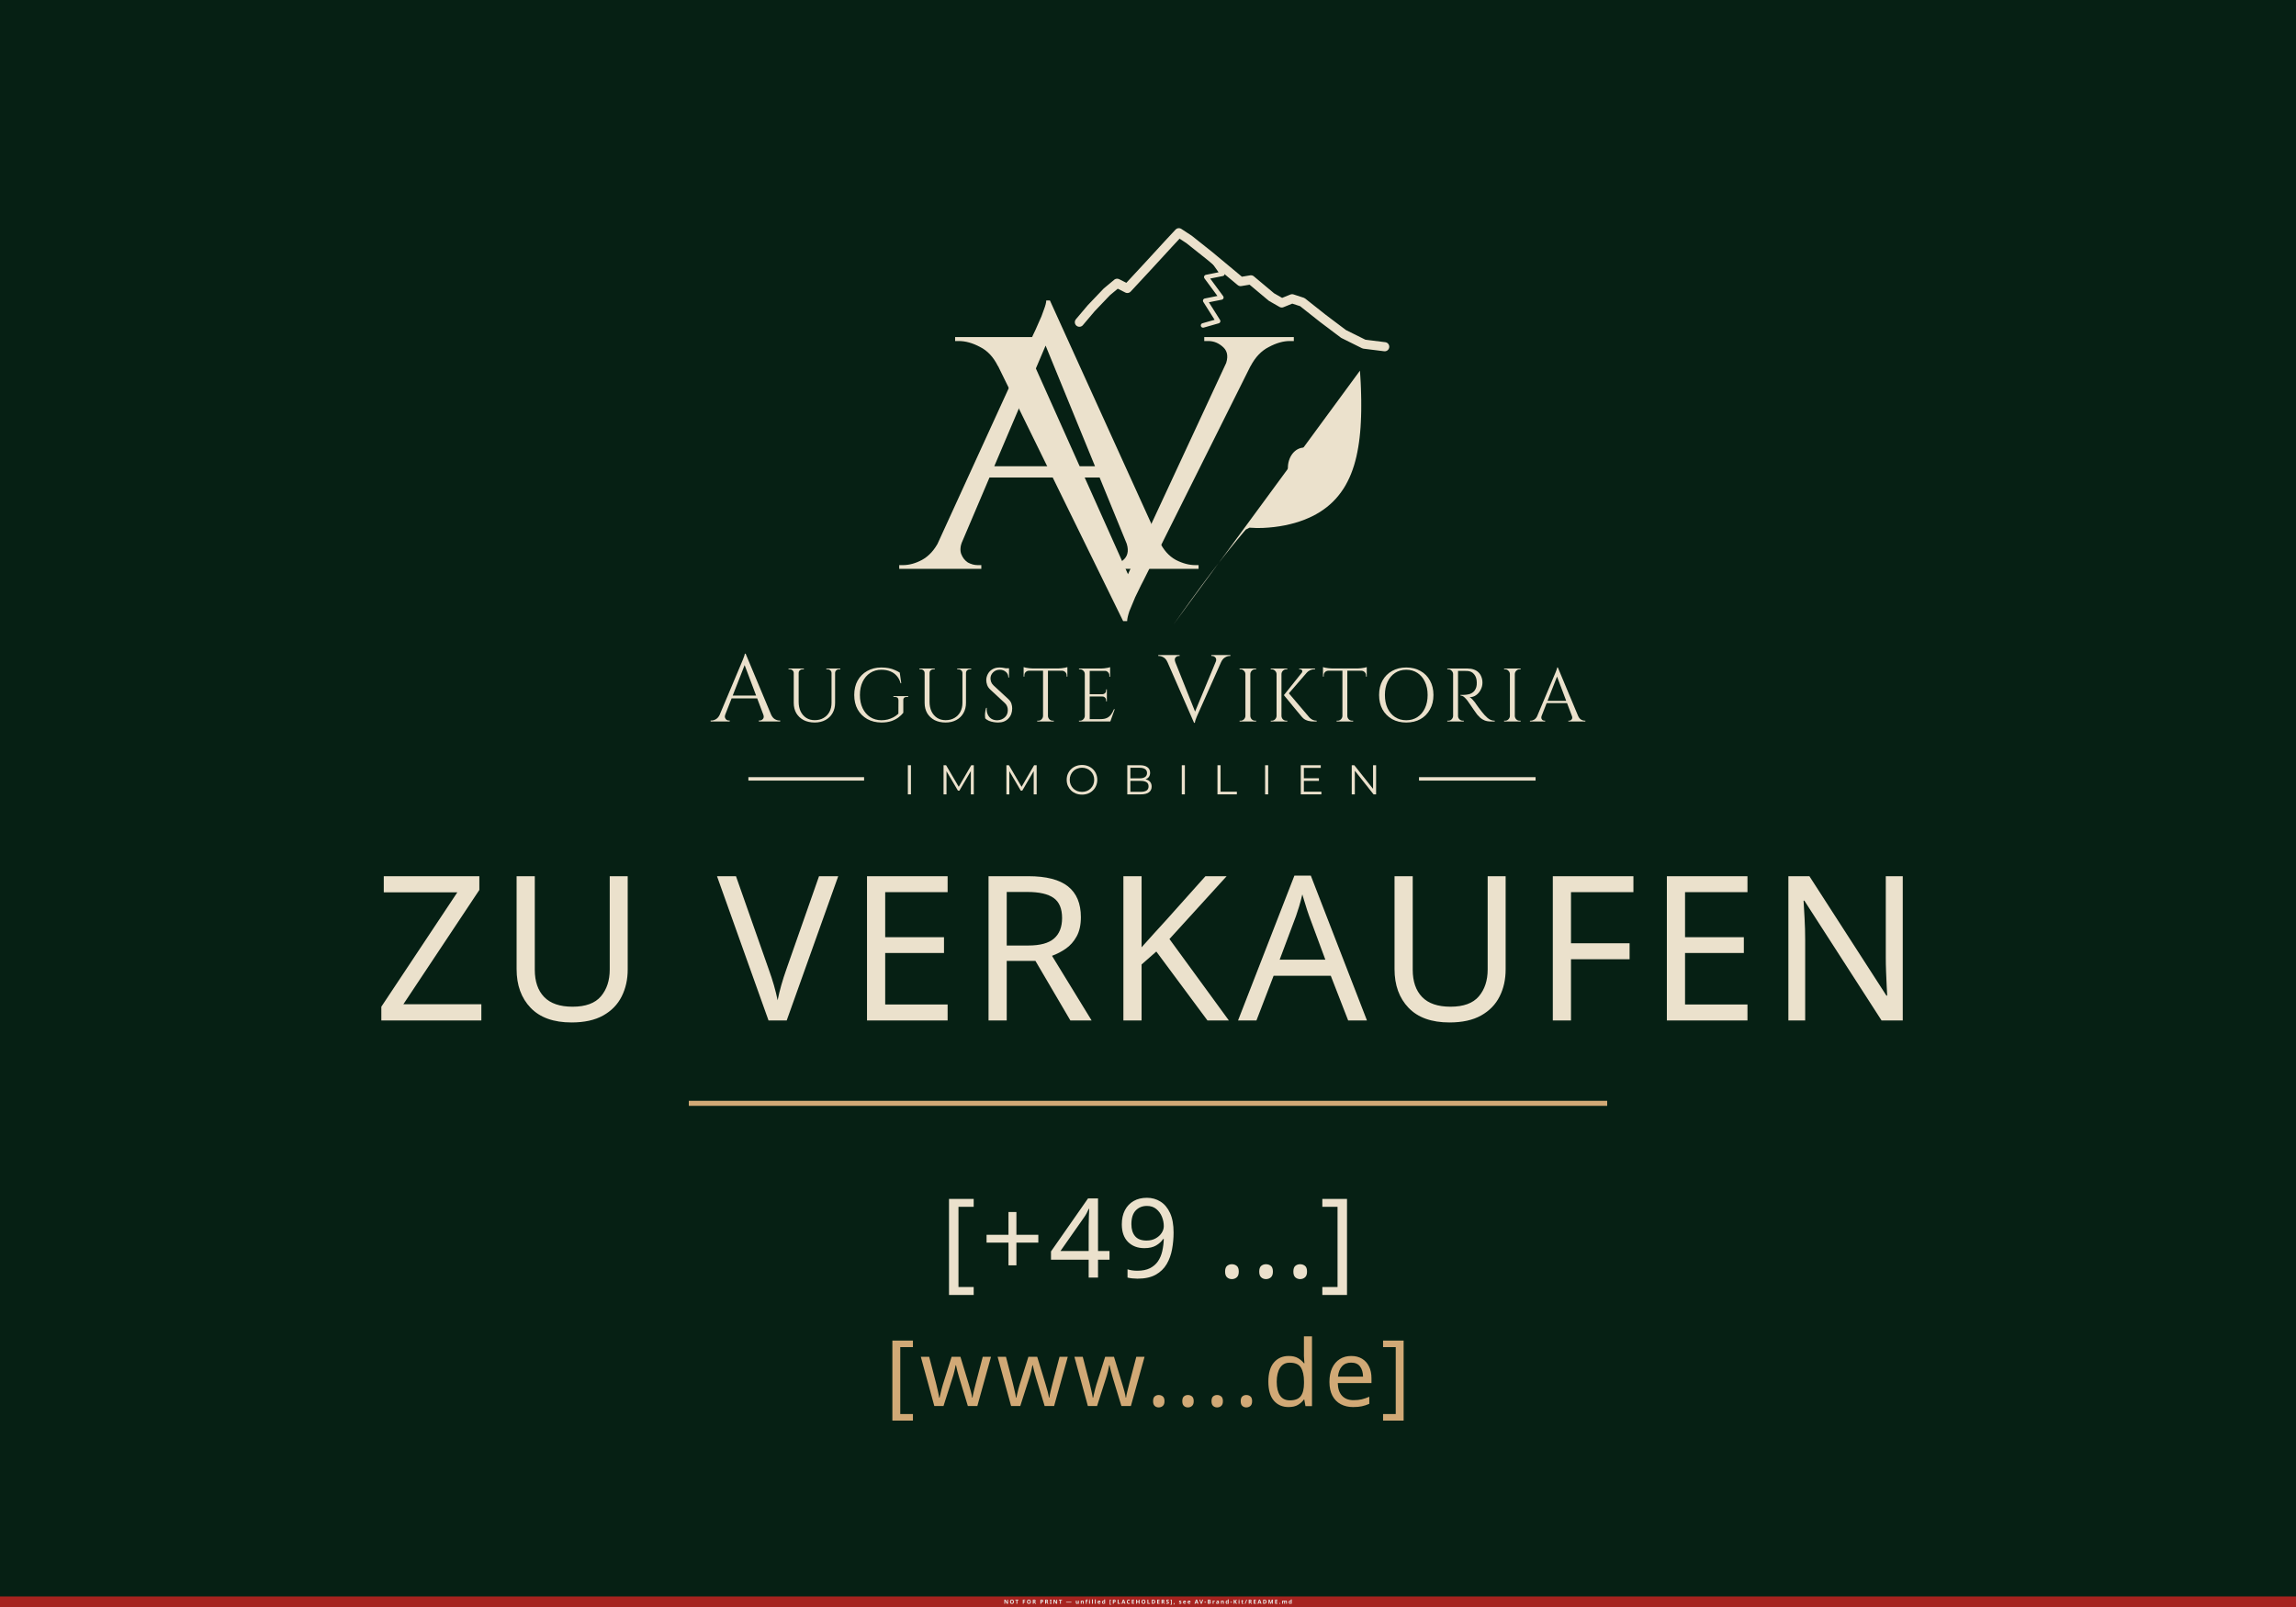
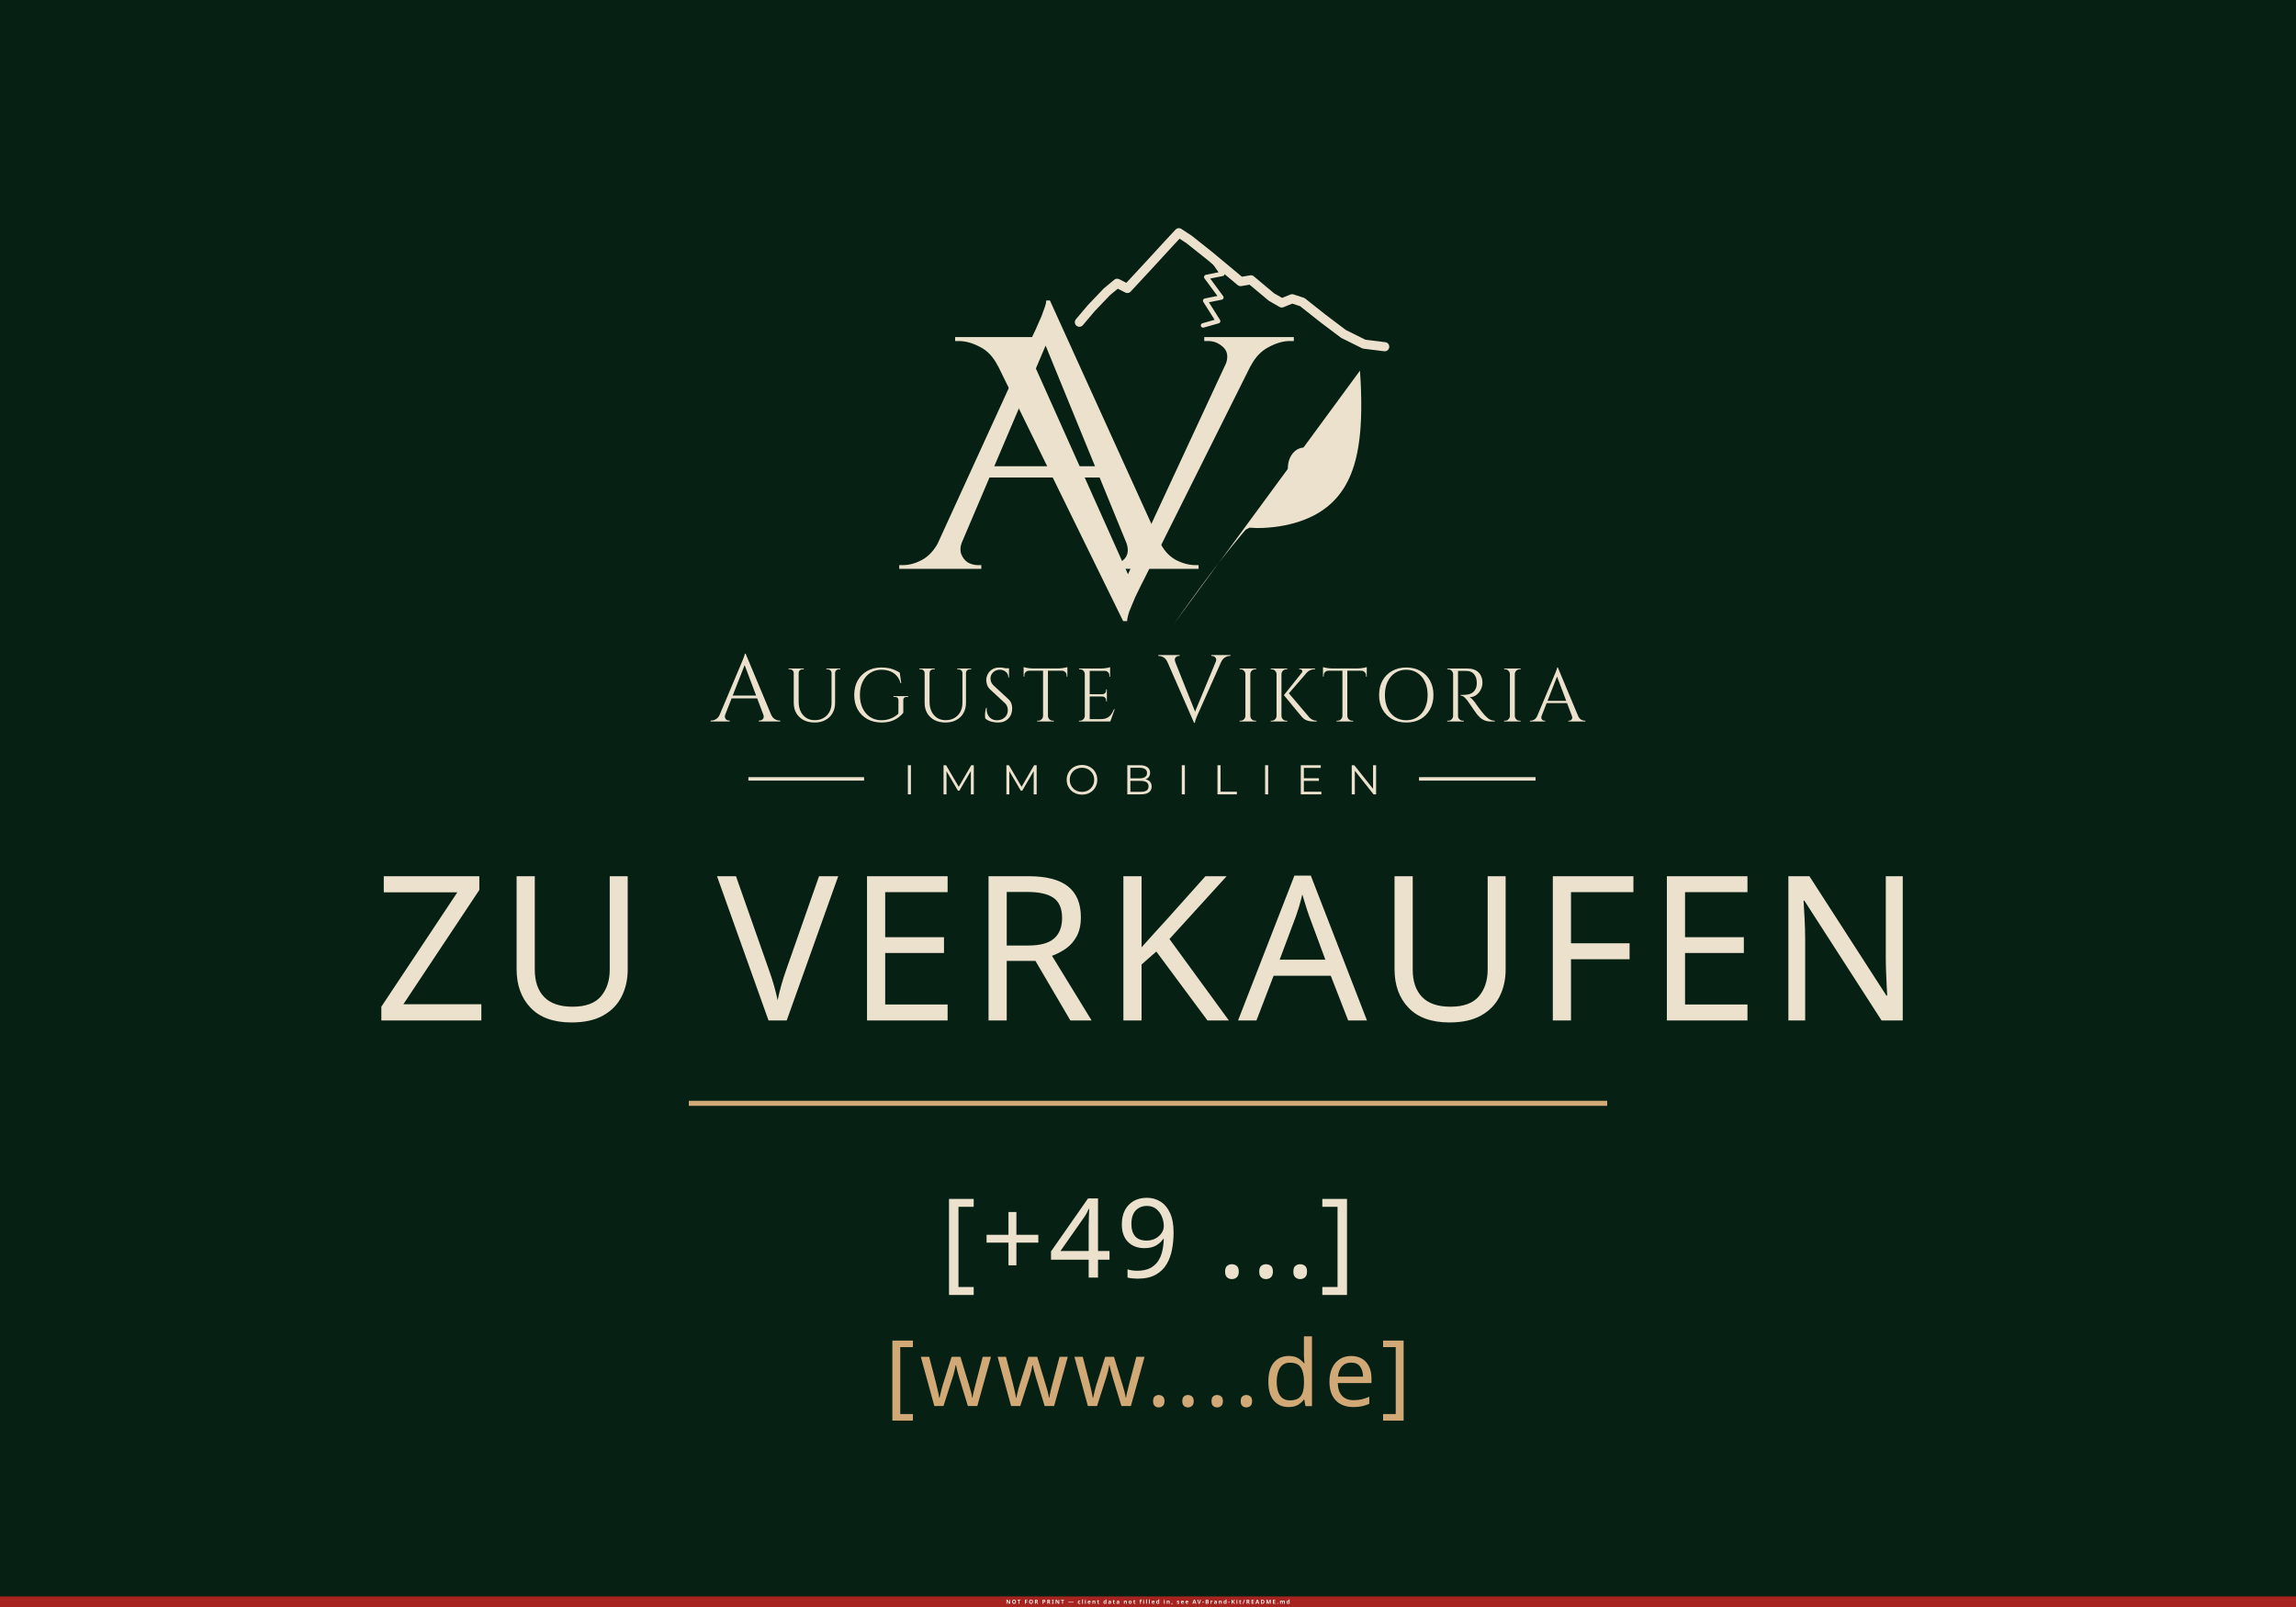
<svg xmlns="http://www.w3.org/2000/svg" width="1000.000mm" height="700.000mm" viewBox="0 0 1000.000 700.000" id="Verkaufsschild_1000x700">
  <rect width="1000.000" height="700.000" fill="#FFFFFF" />
  <rect x="-3.000" y="-3.000" width="1006.000" height="706.000" fill="#062014" />
  <g transform="translate(0.000 0.000)">
    <svg x="280.000" y="70.000" width="440.000" height="305.527" viewBox="35.1 134.8 939.4 652.3" overflow="visible">
      <style id="style6">.c-accent,.c-letter{fill:#ebe1cc;stroke:none}.c-accent-s{stroke:#ebe1cc;fill:none}</style>
      <g id="monogram">
        <g id="g10" transform="matrix(1.0863 0 0 1 -35.547 0)">
          <g id="text8" aria-label="A" class="c-letter" style="font-size:349.58px;font-family:Cinzel;fill:#ebe1cc">
            <path id="path48" d="m413.47 264.8 103.475 247.503H487.23L406.478 298.01Zm-75.16 224.08q-2.448 6.992-.7 11.886 1.748 4.895 5.594 7.691 4.195 2.447 8.39 2.447h3.146v3.496h-70.266v-3.496h3.146q8.04 0 16.43-4.894 8.74-5.244 14.333-17.13zm75.16-224.08 3.145 24.47-87.744 224.081h-20.975l89.493-212.544 1.747-4.195q2.098-4.545 4.545-10.837 2.797-6.293 4.545-12.236 2.097-5.942 2.097-8.74zm49.29 154.165v10.487H353.341v-10.487zm15.731 69.916h28.666q5.243 11.885 13.983 17.13 8.74 4.893 16.78 4.893h2.796v3.496h-78.655v-3.496h3.146q6.642 0 11.886-5.593 5.243-5.943 1.398-16.43" />
          </g>
        </g>
        <g id="g14" transform="matrix(1.12 0 0 1 -58.032 0)">
          <g id="text12" aria-label="V" class="c-letter" style="font-size:370px;font-family:Cinzel;fill:#ebe1cc">
            <path id="path51" d="m481.89 562.98-114.7-261.96h31.45l90.65 226.81zm0 0-3.33-25.9 98.42-237.17h22.2L498.91 524.87l-2.22 4.81q-1.85 4.44-4.81 11.1-2.59 6.66-4.81 12.95-1.85 6.29-1.85 9.25zm84.73-237.54q4.07-11.1-1.48-17.02t-12.58-5.92h-3.33v-3.7h74.37v3.7h-3.33q-8.14 0-17.39 5.55-9.25 5.18-15.17 17.76zm-157.99 0-30.71.37q-5.55-12.58-14.8-17.76-9.25-5.55-17.76-5.55h-2.96v-3.7h83.25v3.7h-3.33q-7.03 0-12.58 5.92-5.18 5.92-1.11 17.02" />
          </g>
        </g>
      </g>
      <g id="mountains">
        <path id="path17" fill="none" stroke-linecap="round" stroke-linejoin="round" stroke-width="8.5" d="m441 285 11-13 14.5-15.2 9.6-8 9.5 4.8 19.2-20.7 19.1-20.8 9.6-10.3 9.6 6.3 19.1 15.2 19.1 15.9 9.6 8 9.6-1.6 19.1 16 9.6 5.5 9.6-3.9 9.5 3.1 19.2 15.2 19.1 14.4 19.1 9.5 19.2 2.4" class="c-accent-s" />
        <path id="path19" fill="none" stroke-linecap="round" stroke-linejoin="round" stroke-width="4.2" d="m562 223 12 17-15 3 14 19-15 3 12 19-14 4" class="c-accent-s" />
      </g>
      <g id="feather" transform="rotate(-6.6 2658.699 -3698.197)scale(.30956)">
        <path id="path24" fill-rule="evenodd" d="m169.2 947.1 6.6-7.3 6.6-7.3 6.6-7.3 6.6-7.3 6.6-7.4 6.7-7.3 6.6-7.3 6.7-7.4 6.8-7.3 6.7-7.4 6.8-7.3 6.8-7.4 6.8-7.4 6.9-7.4 6.9-7.4 7-7.4 6.9-7.4 7.1-7.4 7-7.4 7.1-7.4 7.2-7.4 7.2-7.4 7.3-7.5 7.3-7.4 7.3-7.4 7.4-7.5 7.5-7.4 7.5-7.5 7.6-7.4 7.7-7.5 7.7-7.5 7.8-7.4 7.8-7.5 7.9-7.5 8-7.4 11.7-4.3 20.4 3.4 18.8 2 17.8.9 17.1.3 16.5-.4 15.9-1 15.3-1.6 14.9-2.1 14.3-2.7 13.9-3.2 13.3-3.8 12.9-4.2 12.4-4.8 11.9-5.3 11.4-5.9 10.9-6.3 10.5-6.9 10-7.4 9.5-7.9 9-8.4 8.6-8.9 8.2-9.4 7.7-9.8 7.2-10.4 6.9-10.8 6.4-11.3 6-11.7 5.7-12.2 5.2-12.6 4.9-13 4.5-13.5 4.2-13.8L786 467l3.6-14.6 3.3-14.9 3-15.2 2.7-15.6 2.5-15.9 2.3-16.2 2-16.5 1.9-16.8 1.6-17 1.5-17.3 1.3-17.6 1-17.8.9-18.2" class="c-letter" />
        <path id="path26" d="M564.4 528.4a52 65 0 1 0 104 0 52 65 0 1 0-104 0" class="c-letter" />
        <path id="ellipse28" d="M633.4 528.4a17 24 0 0 1-17 24 17 24 0 0 1-17-24 17 24 0 0 1 17-24 17 24 0 0 1 17 24" style="fill:none" />
      </g>
      <g id="wordmark">
        <g id="text31" aria-label="AV" class="c-letter" style="font-size:88.24px;font-family:Cinzel;fill:#ebe1cc">
          <path id="path55" d="m130.658 593.297 26.12 62.474h-7.501l-20.384-54.092zm-18.971 56.561q-.618 1.765-.177 3t1.412 1.942q1.059.618 2.118.618h.794v.882H98.098v-.882h.794q2.03 0 4.147-1.236 2.206-1.323 3.618-4.324zm18.971-56.561.794 6.176-22.148 56.562h-5.294l22.59-53.65.44-1.059q.53-1.147 1.147-2.735.706-1.588 1.148-3.088.529-1.5.529-2.206zM143.1 632.21v2.648h-27.62v-2.648zm3.97 17.648h7.236q1.324 3 3.53 4.324 2.206 1.236 4.236 1.236h.706v.882h-19.854v-.882h.794q1.676 0 3-1.412 1.323-1.5.353-4.148" />
          <path id="path57" d="m547.614 657.535-27.354-62.474h7.5l21.619 54.092zm0 0-.794-6.176 23.472-56.562h5.294l-23.913 53.65-.53 1.147q-.44 1.059-1.146 2.647-.618 1.588-1.148 3.088-.44 1.5-.44 2.206zm20.207-56.65q.97-2.647-.353-4.059-1.324-1.412-3-1.412h-.794v-.882h17.736v.882h-.794q-1.941 0-4.147 1.324-2.206 1.235-3.618 4.236zm-37.678 0-7.324.088q-1.324-3-3.53-4.235-2.206-1.324-4.236-1.324h-.705v-.882h19.854v.882h-.795q-1.676 0-3 1.412-1.235 1.412-.264 4.06" />
        </g>
        <g id="text33" aria-label="UGUSTEIKTORIA" class="c-letter" style="font-size:70.3px;font-family:Cinzel;fill:#ebe1cc">
          <path id="path60" d="M179.955 607.09v30.932q0 5.062 1.828 8.928 1.898 3.867 5.273 6.046 3.374 2.109 7.803 2.109 4.71 0 8.225-2.039t5.483-5.624q1.969-3.655 1.969-8.506V607.09h3.304v31.846q0 5.483-2.39 9.631-2.32 4.077-6.609 6.397t-9.982 2.32q-5.835 0-10.264-2.25-4.359-2.32-6.82-6.397-2.39-4.147-2.39-9.63V607.09zm-4.358 0v4.218h-.211q0-1.547-1.125-2.53-1.055-.985-2.601-.985h-1.125v-.703zm9.209 0v.703h-1.125q-1.547 0-2.671.984-1.055.984-1.055 2.531h-.14v-4.218zm25.94 0v4.218h-.21q0-1.547-1.125-2.53-1.055-.985-2.601-.985h-1.125v-.703zm7.945 0v.703h-1.125q-1.547 0-2.672.984-1.054.984-1.054 2.531h-.14v-4.218z" />
          <path id="path62" d="M277.263 636.616v11.6q-1.617 2.108-4.359 4.217-2.742 2.11-6.749 3.515-3.937 1.336-9.28 1.336-7.451-.07-13.145-3.234-5.695-3.233-8.929-8.928-3.163-5.764-3.163-13.427t3.163-13.427q3.234-5.765 8.929-8.928 5.694-3.234 13.146-3.234 3.866 0 6.96.632 3.093.633 5.553 1.758 2.53 1.054 4.57 2.39l1.406 9.912h-.633q-1.055-4.077-3.515-6.819-2.39-2.812-6.046-4.288t-8.295-1.476q-5.906 0-10.405 2.952t-7.03 8.225q-2.53 5.273-2.53 12.303t2.53 12.302 7.03 8.226q4.5 2.882 10.405 2.952 3.093 0 5.905-.703 2.882-.773 5.413-2.109 2.53-1.406 4.5-3.304l.07-12.443q0-3.164-3.586-3.164h-1.125v-.703h13.78v.703h-1.055q-3.656 0-3.515 3.164" />
          <path id="path64" d="M301.665 607.09v30.932q0 5.062 1.828 8.928 1.898 3.867 5.273 6.046 3.374 2.109 7.803 2.109 4.71 0 8.225-2.039t5.483-5.624q1.969-3.655 1.969-8.506V607.09h3.304v31.846q0 5.483-2.39 9.631-2.32 4.077-6.609 6.397t-9.982 2.32q-5.835 0-10.264-2.25-4.359-2.32-6.82-6.397-2.39-4.147-2.39-9.63V607.09zm-4.358 0v4.218h-.211q0-1.547-1.125-2.53-1.055-.985-2.601-.985h-1.125v-.703zm9.209 0v.703h-1.125q-1.546 0-2.671.984-1.055.984-1.055 2.531h-.14v-4.218zm25.94 0v4.218h-.21q0-1.547-1.125-2.53-1.055-.985-2.601-.985h-1.125v-.703zm7.945 0v.703h-1.125q-1.547 0-2.672.984-1.054.984-1.054 2.531h-.14v-4.218z" />
          <path id="path66" d="M366.775 606.106q1.125 0 2.39.14 1.336.141 2.531.422 1.266.211 2.25.492 1.054.211 1.617.492v7.804h-.633q0-3.375-2.32-5.273-2.32-1.968-5.624-1.968-3.866 0-6.256 2.46-2.39 2.39-2.39 5.624 0 1.336.562 3.164.632 1.757 2.25 3.304L375 635.56q2.11 1.969 2.812 4.218.703 2.25.703 4.36 0 5.834-3.585 9.49-3.515 3.655-9.56 3.655-1.688 0-4.008-.351-2.25-.352-4.429-1.195-2.109-.914-3.515-2.32-.21-1.125-.21-2.812 0-1.688.28-3.515.282-1.898.774-3.445h.633q-.352 3.585.914 6.257 1.265 2.671 3.655 4.077 2.46 1.336 5.554 1.195 3.866-.21 6.608-2.671 2.812-2.531 2.812-6.749 0-2.039-.703-3.656-.703-1.687-2.039-2.882L358.2 626.704q-2.11-1.969-2.953-4.289-.843-2.39-.843-4.429 0-2.952 1.406-5.694t4.147-4.429q2.812-1.757 6.82-1.757m8.788.703v1.476h-5.343v-1.476z" />
          <path id="path68" d="M411.773 607.3v49h-4.57v-49zm18.067-.28v2.109h-40.704v-2.11zm0 1.898v5.694l-.703-.07v-1.195q0-1.758-1.266-2.953-1.195-1.195-2.882-1.265v-.211zm0-3.164v2.039l-8.577-.773q1.547 0 3.234-.211 1.757-.211 3.234-.492 1.476-.282 2.109-.563m-22.426 45.414v5.132h-5.624v-.703h.914q1.828 0 3.093-1.265 1.336-1.336 1.406-3.164zm4.148 0h.21q.07 1.828 1.336 3.164 1.336 1.265 3.164 1.265h.914v.703h-5.624zm-17.575-42.25v.21q-1.758.071-2.953 1.266t-1.195 2.953v1.195l-.703.07v-5.694zm-4.851-3.164q.703.281 2.109.563 1.476.28 3.234.492 1.757.21 3.234.21l-8.577.774z" />
          <path id="path70" d="M450.59 607.09v49.21h-4.569v-49.21zm18.982 47.03v2.18H450.38v-2.18zm-3.023-23.128v2.109h-16.17v-2.109zm3.023-23.902v2.18H450.38v-2.18zm4.288 37.821-4.077 11.389h-11.67l2.53-2.18q3.726 0 6.046-1.124 2.39-1.195 3.867-3.304t2.6-4.78zm-7.311-11.95v4.64h-.703v-1.055q0-1.406-.984-2.39-.985-1.055-2.39-1.055v-.14zm0-6.468v4.64h-4.078v-.141q1.406-.07 2.39-1.055.985-1.054.985-2.46v-.984zm3.023-17.435v5.624h-.703v-1.265q0-1.687-1.195-2.882-1.196-1.266-2.953-1.336v-.14zm0-3.233v2.038l-8.577-.773q1.547 0 3.234-.21 1.757-.212 3.234-.493 1.476-.281 2.109-.562m-23.34 45.343v5.132h-5.624v-.703h.914q1.828 0 3.093-1.265 1.336-1.336 1.406-3.164zm0-38.946h-.21q0-1.828-1.337-3.093-1.335-1.336-3.163-1.336h-.844l-.07-.703h5.624z" />
          <path id="path72" d="M599.94 607.09v49.21h-4.569v-49.21zm-4.358 44.078v5.132h-5.624v-.703h.914q1.828 0 3.093-1.265 1.336-1.336 1.406-3.164zm0-38.946h-.21q-.071-1.828-1.407-3.093-1.265-1.336-3.093-1.336h-.914v-.703h5.624zm4.148 38.946h.21q.07 1.828 1.336 3.164 1.336 1.265 3.164 1.265h.914v.703h-5.624zm0-38.946v-5.132h5.624v.703h-.914q-1.828 0-3.164 1.336-1.265 1.265-1.335 3.093z" />
          <path id="path74" d="m635.027 629.234 19.965 23.48q1.476 1.407 2.953 2.11 1.546.703 3.725.773v.703h-3.022q-.703 0-2.04-.07-1.265-.14-2.811-.492-1.476-.422-3.023-1.196-1.476-.843-2.671-2.25l-1.266-1.475q-1.195-1.477-3.163-3.797-1.898-2.32-4.078-4.92-2.109-2.672-4.077-4.992-1.898-2.32-3.164-3.796l-1.195-1.476zm20.316-21.652-21.02 24.254h-3.163l19.333-24.254zm4.851-.492v.633h-.281q-2.32 0-4.359.914-1.968.913-3.374 2.53l-4.429-.14q.914-1.195.281-2.25-.562-1.054-1.968-1.054h-.703v-.633h14.552zm-31.283 0v49.21h-4.57v-49.21zm-4.359 44.078v5.132h-5.624v-.703h.914q1.828 0 3.093-1.265 1.336-1.336 1.406-3.164zm0-38.946h-.21q-.071-1.828-1.407-3.093-1.265-1.336-3.093-1.336h-.914v-.703h5.624zm4.148 38.946h.21q.07 1.828 1.336 3.164 1.336 1.265 3.164 1.265h.914v.703H628.7zm0-38.946v-5.132h5.624v.703h-.914q-1.828 0-3.164 1.336-1.265 1.265-1.335 3.093z" />
          <path id="path76" d="M690.153 607.3v49h-4.57v-49zm18.067-.28v2.109h-40.704v-2.11zm0 1.898v5.694l-.703-.07v-1.195q0-1.758-1.266-2.953-1.195-1.195-2.882-1.265v-.211zm0-3.164v2.039l-8.577-.773q1.547 0 3.234-.211 1.757-.211 3.234-.492 1.476-.282 2.109-.563m-22.426 45.414v5.132h-5.624v-.703h.914q1.828 0 3.093-1.265 1.336-1.336 1.406-3.164zm4.148 0h.21q.07 1.828 1.336 3.164 1.336 1.265 3.164 1.265h.914v.703h-5.624zm-17.575-42.25v.21q-1.758.071-2.953 1.266t-1.195 2.953v1.195l-.703.07v-5.694zm-4.851-3.164q.703.281 2.109.563 1.476.28 3.234.492 1.757.21 3.234.21l-8.577.774z" />
          <path id="path78" d="M744.929 606.106q7.522 0 13.216 3.234 5.694 3.163 8.858 8.928 3.234 5.764 3.234 13.427t-3.234 13.427q-3.164 5.765-8.858 8.999-5.694 3.163-13.216 3.163-7.452 0-13.146-3.163-5.695-3.234-8.928-8.999-3.164-5.764-3.164-13.427t3.164-13.427q3.233-5.765 8.928-8.928 5.694-3.234 13.146-3.234m0 49.07q5.975 0 10.404-2.953 4.5-2.953 6.96-8.226 2.53-5.272 2.53-12.302t-2.53-12.303q-2.46-5.272-6.96-8.225-4.429-2.952-10.404-2.952-5.905 0-10.405 2.952-4.429 2.953-6.96 8.225-2.46 5.273-2.46 12.303t2.46 12.302q2.531 5.273 6.96 8.226 4.5 2.952 10.405 2.952" />
          <path id="path80" d="M792.177 607.09h9.912q3.164 0 5.694.914 2.601.914 4.359 2.671 1.757 1.687 2.671 4.148.985 2.39.985 5.483 0 3.375-1.617 6.468-1.547 3.093-4.289 5.062-2.671 1.898-6.045 1.898 1.195.492 2.6 2.038 1.407 1.477 2.461 2.883l.914 1.406q.984 1.335 2.39 3.304 1.477 1.968 2.953 3.866t2.53 3.023q1.407 1.547 2.813 2.742t3.023 1.898q1.687.703 3.725.703v.703h-3.866q-3.234 0-5.624-.984-2.32-.984-3.937-2.39-1.617-1.477-2.742-2.812-.21-.282-1.195-1.617-.914-1.336-2.25-3.164-1.265-1.898-2.53-3.726t-2.18-3.093q-.913-1.336-1.054-1.547-1.336-1.757-2.952-3.233-1.617-1.477-3.515-1.477v-.703l1.054.07q1.125 0 2.671-.07 1.828-.07 4.008-.562t4.077-2.039 2.882-4.71q.211-.773.352-1.898.14-1.195.07-2.32-.07-4.78-2.46-7.592-2.32-2.883-6.257-3.093-1.969-.141-4.078-.07h-4.85q0-.071-.211-.563-.14-.563-.352-1.055zm.914 0v49.21h-4.57v-49.21zm-4.359 44.078v5.132h-5.624v-.703h.914q1.828 0 3.093-1.265 1.336-1.336 1.406-3.164zm0-38.946h-.21q-.071-1.828-1.407-3.093-1.265-1.336-3.093-1.336h-.914v-.703h5.624zm4.148 38.946h.21q0 1.828 1.336 3.164 1.336 1.265 3.164 1.265h.843v.703h-5.553z" />
          <path id="path82" d="M845.9 607.09v49.21h-4.569v-49.21zm-4.358 44.078v5.132h-5.624v-.703h.914q1.828 0 3.093-1.265 1.336-1.336 1.406-3.164zm0-38.946h-.21q-.071-1.828-1.407-3.093-1.265-1.336-3.093-1.336h-.914v-.703h5.624zm4.148 38.946h.21q.07 1.828 1.336 3.164 1.336 1.265 3.164 1.265h.914v.703h-5.624zm0-38.946v-5.132h5.624v.703h-.914q-1.828 0-3.164 1.336-1.265 1.265-1.335 3.093z" />
          <path id="path84" d="m885.908 606.106 20.808 49.772h-5.975l-16.24-43.094zm-15.115 45.062q-.492 1.406-.14 2.39.351.984 1.124 1.547.844.492 1.688.492h.632v.703h-14.13v-.703h.633q1.617 0 3.304-.984 1.757-1.055 2.882-3.445zm15.115-45.062.632 4.92-17.645 45.063h-4.218l17.997-42.742.351-.844q.422-.914.914-2.18.563-1.265.914-2.46.422-1.195.422-1.757zm9.912 31.002v2.11h-22.004v-2.11zm3.163 14.06h5.765q1.055 2.39 2.812 3.445 1.758.984 3.374.984h.562v.703H895.68v-.703h.633q1.336 0 2.39-1.125 1.055-1.195.281-3.304" />
        </g>
      </g>
      <g id="subline">
        <g id="text36" aria-label="IMMOBILIEN" style="stroke:none;font-size:38.7px;font-family:Montserrat;fill:#ebe1cc">
          <path id="path87" d="M281.502 724.1v-27.09h2.864v27.09z" />
          <path id="path89" d="M314.682 724.1v-27.09h2.36l12.384 21.13h-1.238l12.268-21.13h2.36v27.09h-2.747v-22.794h.658l-11.3 19.35h-1.355l-11.378-19.35h.735V724.1z" />
          <path id="path91" d="M373.132 724.1v-27.09h2.36l12.384 21.13h-1.238l12.268-21.13h2.36v27.09h-2.747v-22.794h.658l-11.3 19.35h-1.355l-11.378-19.35h.736V724.1z" />
          <path id="path93" d="M443.434 724.332q-3.057 0-5.689-1.006-2.593-1.045-4.528-2.903-1.896-1.896-2.98-4.373-1.045-2.515-1.045-5.495t1.045-5.457q1.084-2.515 2.98-4.373 1.935-1.896 4.528-2.902 2.593-1.045 5.689-1.045 3.057 0 5.65 1.045 2.593 1.006 4.49 2.863 1.934 1.858 2.98 4.374 1.083 2.515 1.083 5.495t-1.084 5.495q-1.045 2.516-2.98 4.373-1.896 1.858-4.489 2.903-2.593 1.006-5.65 1.006m0-2.554q2.438 0 4.49-.813 2.089-.851 3.598-2.36 1.548-1.548 2.4-3.56.851-2.052.851-4.49t-.851-4.45q-.852-2.052-2.4-3.56-1.509-1.549-3.599-2.362-2.05-.851-4.489-.851t-4.528.851q-2.09.813-3.638 2.361-1.509 1.51-2.4 3.56-.85 2.013-.85 4.451 0 2.4.85 4.45.891 2.052 2.4 3.6 1.548 1.509 3.638 2.36 2.09.813 4.528.813" />
          <path id="path95" d="M485.552 724.1v-27.09h11.687q4.528 0 7.005 1.819 2.515 1.819 2.515 5.147 0 2.206-1.044 3.715-1.007 1.51-2.787 2.283-1.741.774-3.831.774l.658-.928q2.593 0 4.45.812 1.897.774 2.941 2.361 1.045 1.548 1.045 3.87 0 3.444-2.554 5.34-2.515 1.897-7.624 1.897zm2.864-2.36h9.559q3.56 0 5.456-1.2 1.897-1.239 1.897-3.91 0-2.63-1.897-3.83-1.896-1.239-5.456-1.239h-9.869v-2.36h8.94q3.25 0 5.03-1.239 1.82-1.238 1.82-3.676 0-2.477-1.82-3.677-1.78-1.238-5.03-1.238h-8.63z" />
          <path id="path97" d="M536.222 724.1v-27.09h2.864v27.09z" />
          <path id="path99" d="M569.402 724.1v-27.09h2.864v24.613h15.17v2.477z" />
          <path id="path101" d="M613.692 724.1v-27.09h2.864v27.09z" />
          <path id="path103" d="M646.872 724.1v-27.09h18.576v2.477h-15.712v22.136h16.292v2.477zm2.554-12.539v-2.438h14.319v2.438z" />
          <path id="path105" d="M694.262 724.1v-27.09h2.36l18.693 23.53h-1.239v-23.53h2.825v27.09h-2.36l-18.654-23.53h1.239v23.53z" />
        </g>
        <path id="rect38" d="M133.2 708.1h107.6v3.2H133.2Z" class="c-accent" style="fill:#ebe1cc" />
        <path id="rect40" d="M756.8 708.1h108.4v3.2H756.8z" class="c-accent" style="fill:#ebe1cc" />
      </g>
    </svg>
    <text x="500.000" y="444.500" font-family="Cinzel" font-size="88.000" font-weight="400" fill="#EBE1CC" text-anchor="middle" letter-spacing="4.000">ZU VERKAUFEN</text>
    <rect x="300.000" y="479.500" width="400.000" height="2.200" fill="#D1A976" />
    <text x="500.000" y="556.500" font-family="Montserrat" font-size="48.000" font-weight="500" fill="#EBE1CC" text-anchor="middle" letter-spacing="2.000">[+49 ...]</text>
    <text x="500.000" y="612.500" font-family="Montserrat" font-size="40.000" font-weight="400" fill="#D1A976" text-anchor="middle" letter-spacing="2.000">[www....de]</text>
  </g>
  <g id="not-for-print" opacity="0.92">
    <rect x="0" y="695.400" width="1000.000" height="4.6" fill="#B4231F" />
-     <text x="500.000" y="698.600" font-family="Montserrat" font-size="2.5" font-weight="600" fill="#FFFFFF" text-anchor="middle" letter-spacing="0.5">NOT FOR PRINT — unfilled [PLACEHOLDERS], see AV-Brand-Kit/README.md</text>
+     <text x="500.000" y="698.600" font-family="Montserrat" font-size="2.5" font-weight="600" fill="#FFFFFF" text-anchor="middle" letter-spacing="0.5">NOT FOR PRINT — client data not filled in, see AV-Brand-Kit/README.md</text>
  </g>
</svg>
